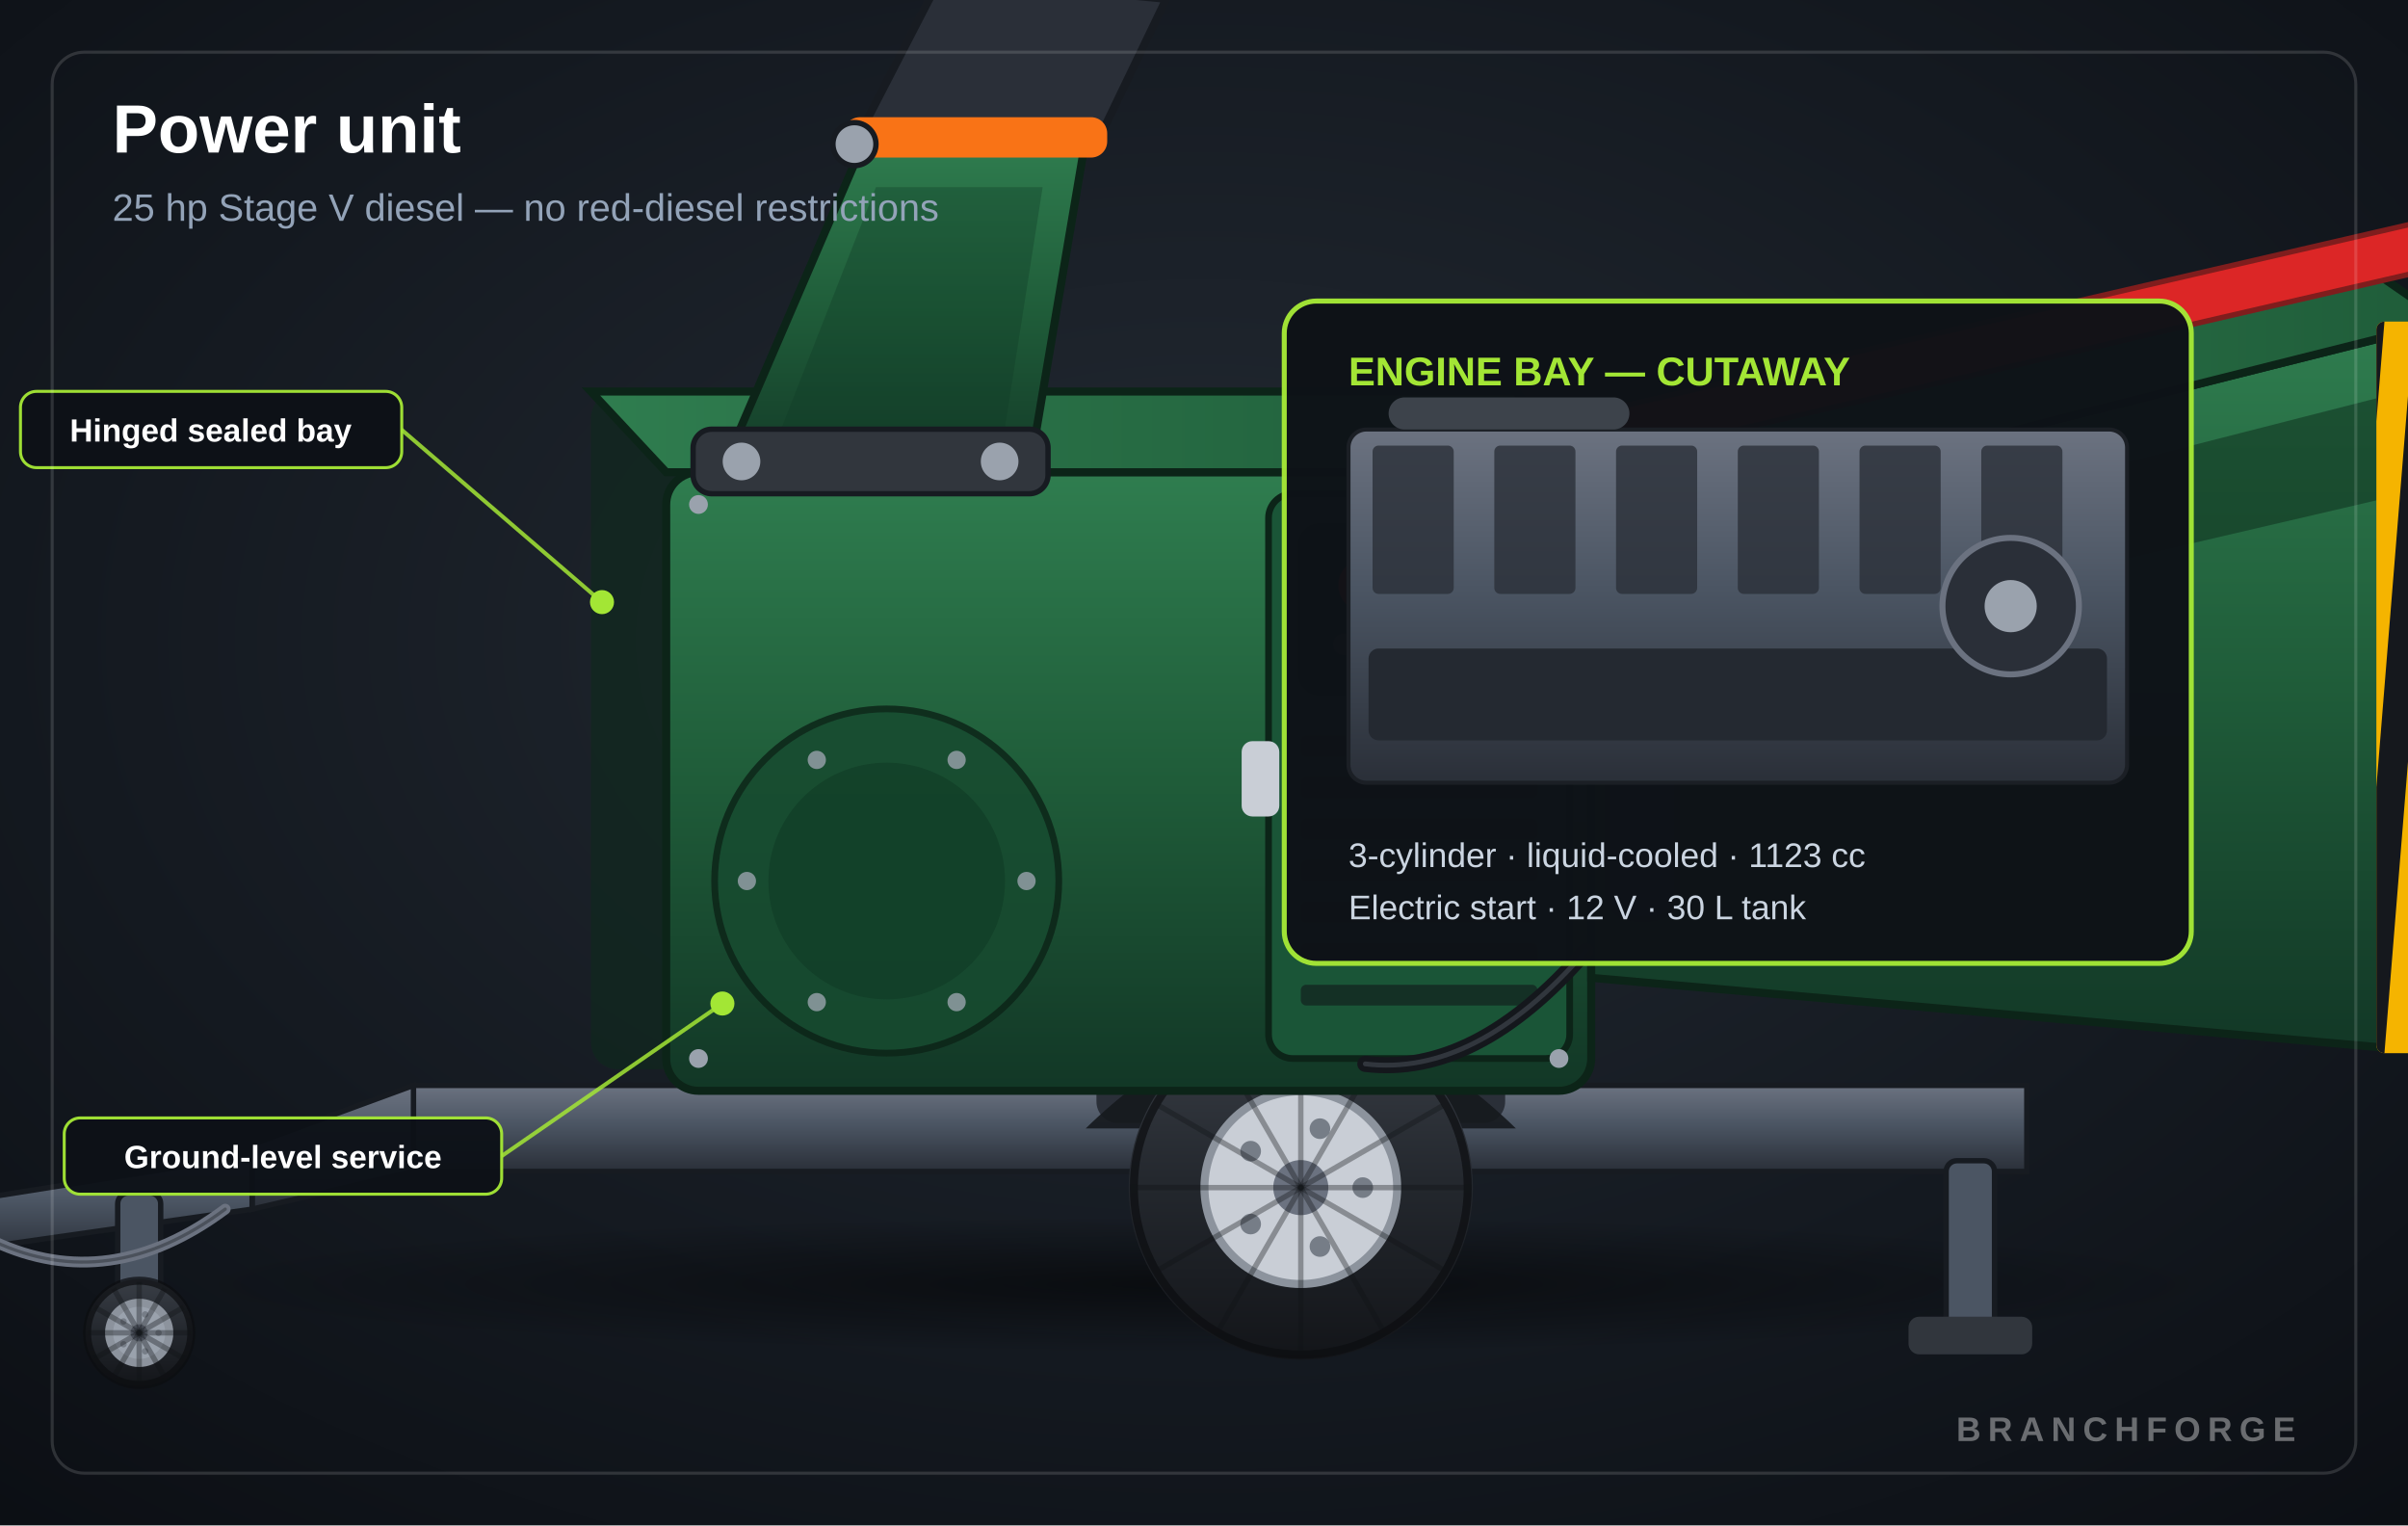
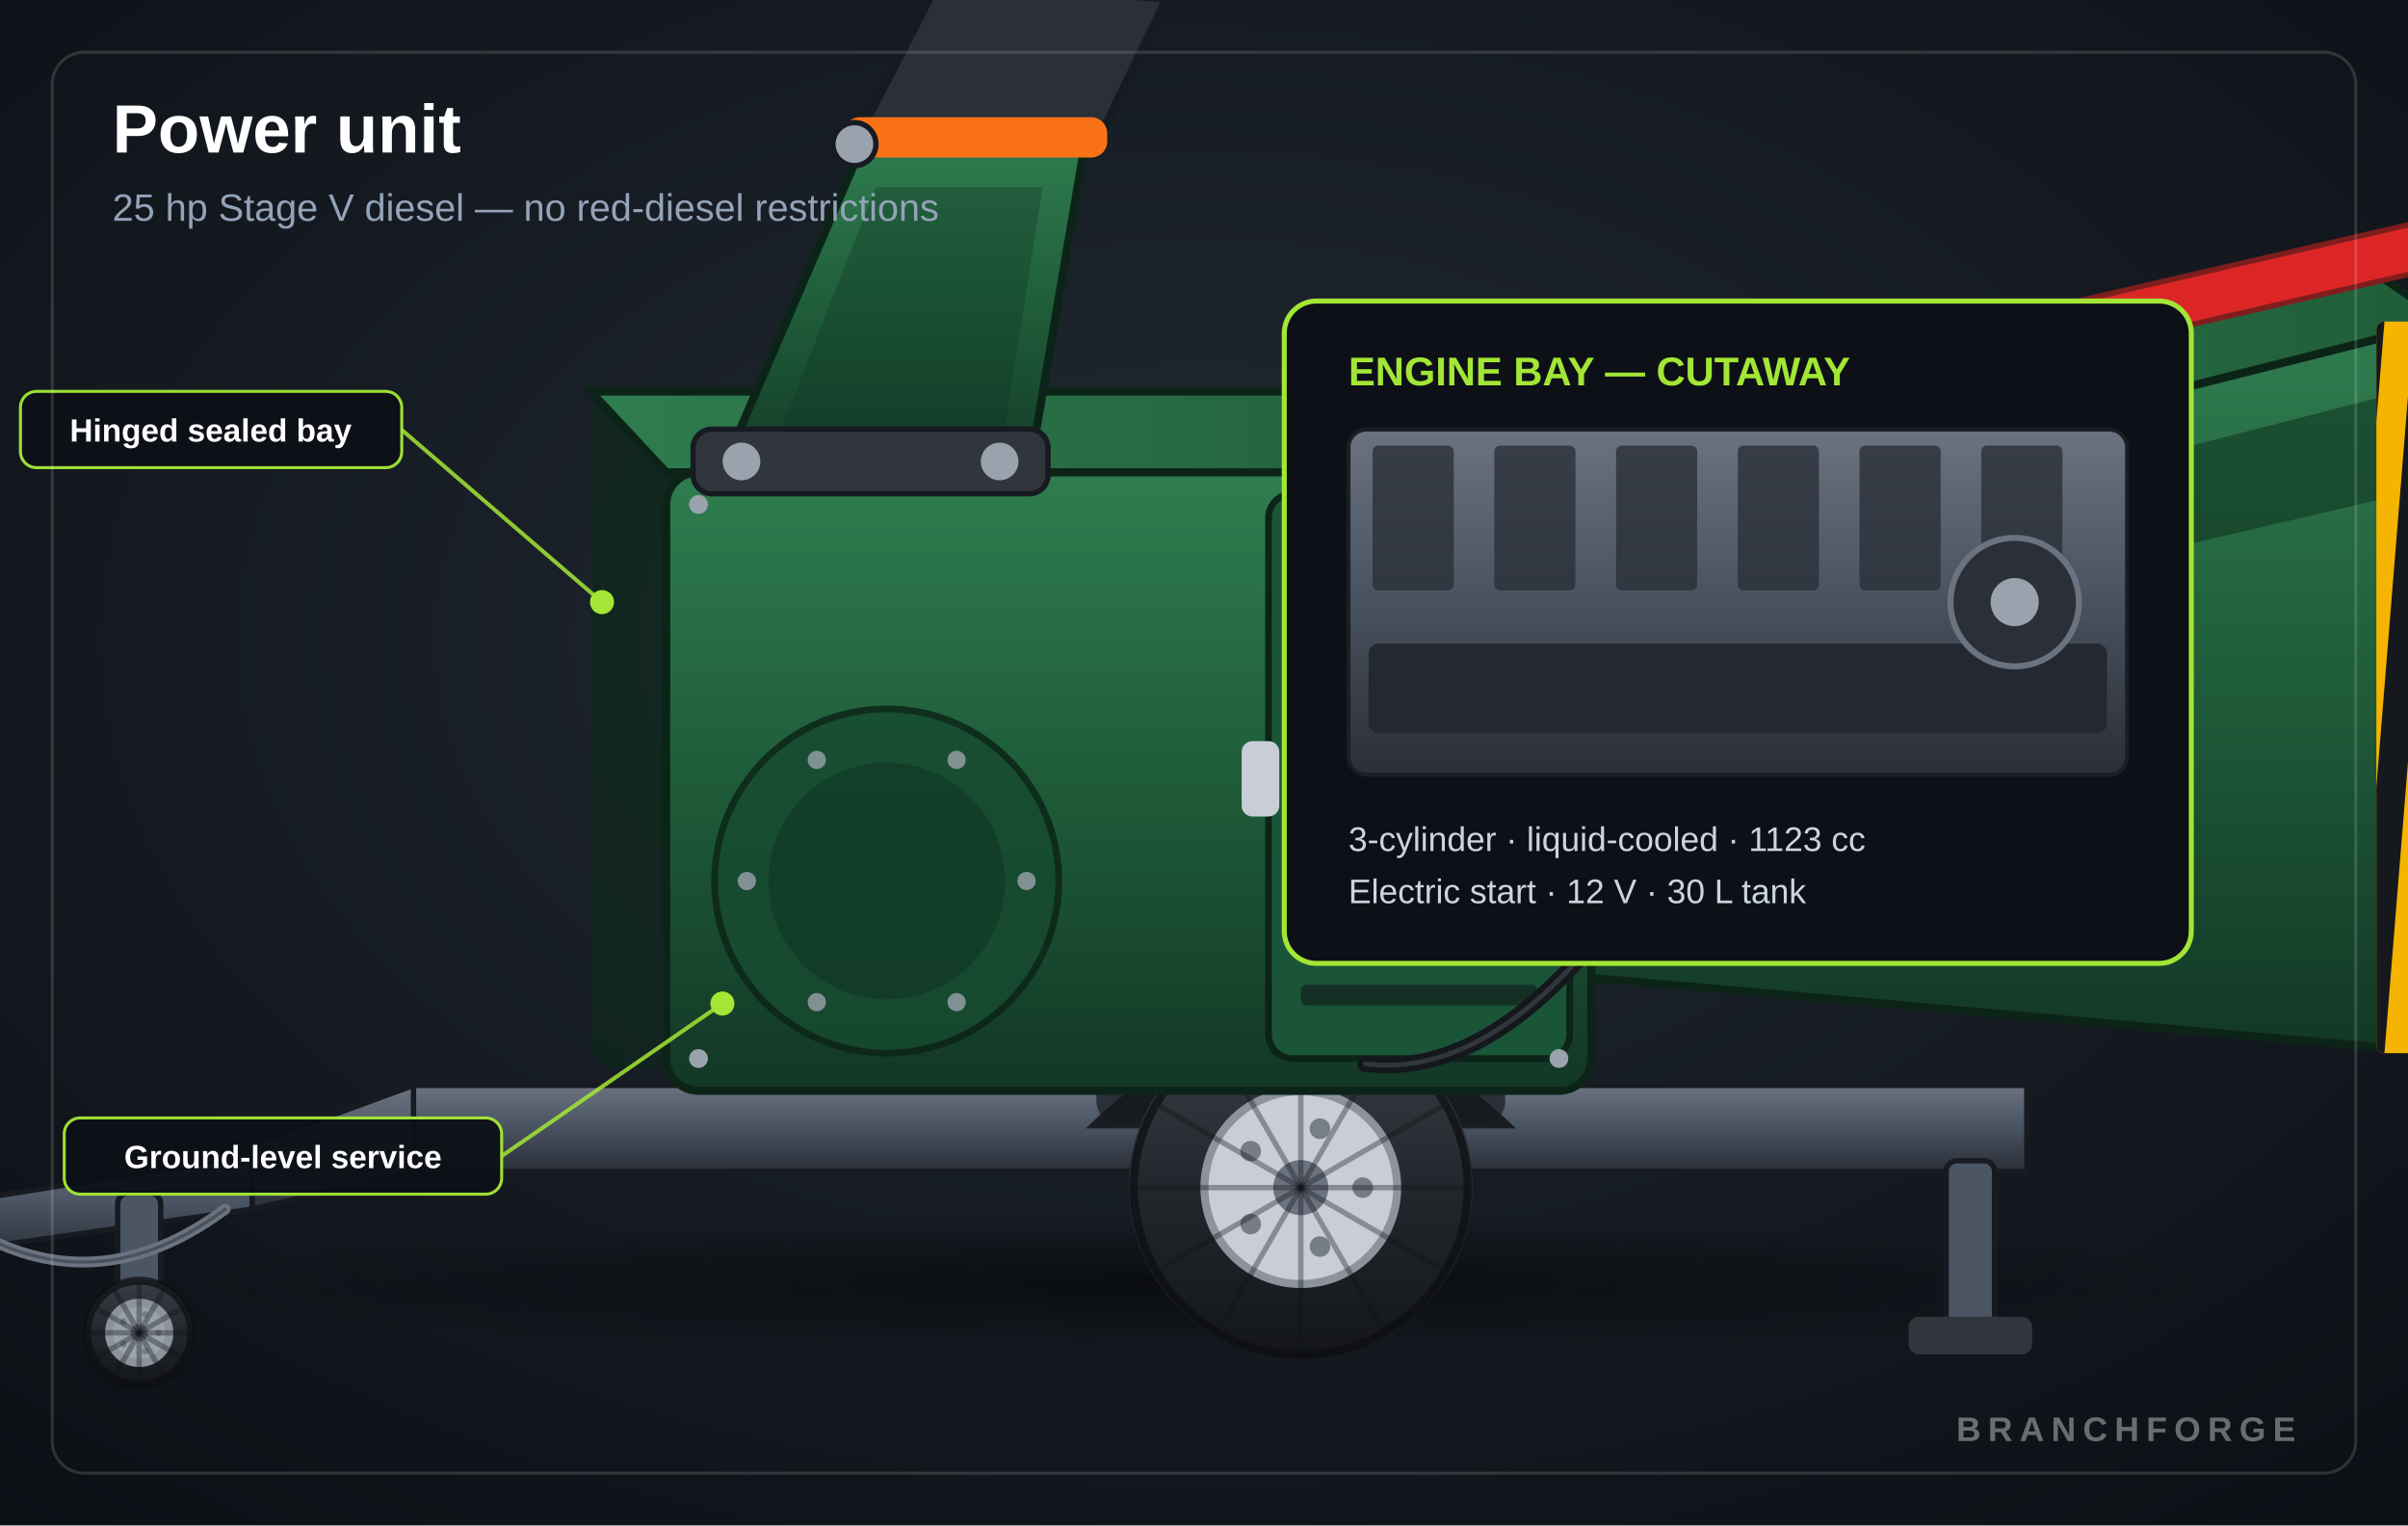
<svg xmlns="http://www.w3.org/2000/svg" viewBox="0 0 1200 760" width="1200" height="760" role="img">
  <defs>
    <linearGradient id="steel" x1="0" y1="0" x2="0" y2="1">
      <stop offset="0" stop-color="#6b7280" />
      <stop offset=".45" stop-color="#4b5563" />
      <stop offset="1" stop-color="#2a2f38" />
    </linearGradient>
    <linearGradient id="steelLite" x1="0" y1="0" x2="0" y2="1">
      <stop offset="0" stop-color="#aeb6c2" />
      <stop offset="1" stop-color="#6b7280" />
    </linearGradient>
    <linearGradient id="dark" x1="0" y1="0" x2="0" y2="1">
      <stop offset="0" stop-color="#31363f" />
      <stop offset="1" stop-color="#15181d" />
    </linearGradient>
    <linearGradient id="rubber" x1="0" y1="0" x2="0" y2="1">
      <stop offset="0" stop-color="#3a3f47" />
      <stop offset=".5" stop-color="#23272d" />
      <stop offset="1" stop-color="#131519" />
    </linearGradient>
    <radialGradient id="studioD" cx=".5" cy=".42" r=".78">
      <stop offset="0" stop-color="#232a33" />
      <stop offset=".6" stop-color="#141920" />
      <stop offset="1" stop-color="#0b0e13" />
    </radialGradient>
    <radialGradient id="studioL" cx=".5" cy=".4" r=".8">
      <stop offset="0" stop-color="#ffffff" />
      <stop offset=".65" stop-color="#eef1f5" />
      <stop offset="1" stop-color="#d7dce4" />
    </radialGradient>
    <linearGradient id="skyG" x1="0" y1="0" x2="0" y2="1">
      <stop offset="0" stop-color="#9fc0d8" />
      <stop offset=".55" stop-color="#cfe0ea" />
      <stop offset="1" stop-color="#e8eef2" />
    </linearGradient>
    <radialGradient id="shadow" cx=".5" cy=".5" r=".5">
      <stop offset="0" stop-color="#000" stop-opacity=".55" />
      <stop offset="1" stop-color="#000" stop-opacity="0" />
    </radialGradient>
    <linearGradient id="glassG" x1="0" y1="0" x2="1" y2="1">
      <stop offset="0" stop-color="#dfeaf2" stop-opacity=".9" />
      <stop offset="1" stop-color="#8fa6b8" stop-opacity=".75" />
    </linearGradient>
-     <linearGradient id="bf" x1="0" y1="0" x2="0" y2="1">
+     <linearGradient id="paint" x1="0" y1="0" x2="0" y2="1">
      <stop offset="0" stop-color="#2f7d4f" />
      <stop offset=".5" stop-color="#1f5c39" />
      <stop offset="1" stop-color="#123726" />
    </linearGradient>
-     <linearGradient id="bfTop" x1="0" y1="0" x2="1" y2="0">
+     <linearGradient id="paintTop" x1="0" y1="0" x2="1" y2="0">
      <stop offset="0" stop-color="#2f7d4f" />
      <stop offset="1" stop-color="#1f5c39" />
    </linearGradient>
  </defs>
  <rect width="1200" height="760" fill="url(#studioD)" />
  <ellipse cx="600.0" cy="640" rx="504.0" ry="34" fill="url(#shadow)" />
  <g transform="translate(-204.0,-156.0) scale(1.34)">
    <g opacity=".55">
-       <path d="M400 292 L744 292 L716 262 L372 262 Z" fill="#0d2a1c" />
-       <rect x="372" y="262" width="344" height="252" rx="10" fill="#0d2a1c" />
+       <path d="M400 292 L744 292 L716 262 L372 262 Z" fill="#0b2a1a" />
+       <rect x="372" y="262" width="344" height="252" rx="10" fill="#0b2a1a" />
    </g>
    <path d="M306 520 H906 V552 H306 Z" fill="url(#steel)" stroke="#171b21" stroke-width="2" />
    <path d="M306 520 L246 542 L246 566 L306 552 Z" fill="url(#steel)" stroke="#171b21" stroke-width="2" />
    <path d="M246 546 L120 566 L120 584 L246 566 Z" fill="url(#steel)" stroke="#171b21" stroke-width="2" />
    <rect x="78" y="556" width="52" height="34" rx="8" fill="#3d434b" stroke="#171b21" stroke-width="2" />
    <circle cx="104" cy="573" r="9" fill="#1b1f25" />
    <clipPath id="hz96126">
      <rect x="84" y="594" width="60" height="16" rx="3" />
    </clipPath>
    <g clip-path="url(#hz96126)">
      <rect x="84" y="594" width="60" height="16" fill="#f5b400" />
      <path d="M54 610 l22 -16 h11 l-22 16 z" fill="#15181d" />
      <path d="M76 610 l22 -16 h11 l-22 16 z" fill="#15181d" />
      <path d="M98 610 l22 -16 h11 l-22 16 z" fill="#15181d" />
      <path d="M120 610 l22 -16 h11 l-22 16 z" fill="#15181d" />
      <path d="M142 610 l22 -16 h11 l-22 16 z" fill="#15181d" />
    </g>
    <rect x="196" y="560" width="16" height="44" rx="4" fill="#4b5563" stroke="#171b21" stroke-width="2" />
    <circle cx="204" cy="612" r="20" fill="url(#rubber)" />
    <circle cx="204" cy="612" r="19.4" fill="none" stroke="#0b0d10" stroke-width="3" opacity=".7" />
    <circle cx="204" cy="612" r="11.2" fill="#9aa2ad" />
    <circle cx="204" cy="612" r="11.2" fill="none" stroke="#8c939d" stroke-width="3" />
    <circle cx="204" cy="612" r="3.2" fill="#6b7280" />
    <circle cx="211.2" cy="612.0" r="1.2" fill="#767d87" />
    <circle cx="206.225" cy="618.848" r="1.2" fill="#767d87" />
    <circle cx="198.175" cy="616.232" r="1.2" fill="#767d87" />
    <circle cx="198.175" cy="607.768" r="1.2" fill="#767d87" />
    <circle cx="206.225" cy="605.152" r="1.2" fill="#767d87" />
    <path d="M204 612 L223.0 612.0" stroke="#0e1114" stroke-width="2" opacity=".35" />
    <path d="M204 612 L220.454 621.5" stroke="#0e1114" stroke-width="2" opacity=".35" />
    <path d="M204 612 L213.5 628.454" stroke="#0e1114" stroke-width="2" opacity=".35" />
    <path d="M204 612 L204 631" stroke="#0e1114" stroke-width="2" opacity=".35" />
    <path d="M204 612 L194.5 628.454" stroke="#0e1114" stroke-width="2" opacity=".35" />
    <path d="M204 612 L187.546 621.5" stroke="#0e1114" stroke-width="2" opacity=".35" />
    <path d="M204 612 L185 612" stroke="#0e1114" stroke-width="2" opacity=".35" />
    <path d="M204 612 L187.545 602.5" stroke="#0e1114" stroke-width="2" opacity=".35" />
    <path d="M204 612 L194.5 595.546" stroke="#0e1114" stroke-width="2" opacity=".35" />
    <path d="M204 612 L204 593" stroke="#0e1114" stroke-width="2" opacity=".35" />
    <path d="M204 612 L213.5 595.545" stroke="#0e1114" stroke-width="2" opacity=".35" />
    <path d="M204 612 L220.454 602.5" stroke="#0e1114" stroke-width="2" opacity=".35" />
    <path d="M150 578 Q193.0 598.0 236 566" fill="none" stroke="#6b7280" stroke-width="4" stroke-linecap="round" />
    <path d="M150 578 Q193.0 598.0 236 566" fill="none" stroke="#3d434b" stroke-width="1.2" stroke-linecap="round" opacity=".7" />
    <rect x="876" y="548" width="18" height="62" rx="4" fill="#4b5563" stroke="#171b21" stroke-width="2" />
    <rect x="862" y="606" width="46" height="14" rx="4" fill="#31363d" />
    <rect x="560" y="500" width="152" height="34" rx="8" fill="#2a2f38" />
    <path d="M556 536 q80 -78 160 0 z" fill="#15181d" opacity=".9" />
    <circle cx="636" cy="558" r="64" fill="url(#rubber)" />
    <circle cx="636" cy="558" r="62.08" fill="none" stroke="#0b0d10" stroke-width="3" opacity=".7" />
    <circle cx="636" cy="558" r="35.84" fill="#c9ced6" />
    <circle cx="636" cy="558" r="35.84" fill="none" stroke="#8c939d" stroke-width="3" />
    <circle cx="636" cy="558" r="10.24" fill="#6b7280" />
    <circle cx="659.04" cy="558.0" r="3.84" fill="#767d87" />
    <circle cx="643.12" cy="579.912" r="3.84" fill="#767d87" />
    <circle cx="617.36" cy="571.543" r="3.84" fill="#767d87" />
    <circle cx="617.36" cy="544.457" r="3.84" fill="#767d87" />
    <circle cx="643.12" cy="536.088" r="3.84" fill="#767d87" />
    <path d="M636 558 L696.8 558.0" stroke="#0e1114" stroke-width="2" opacity=".35" />
    <path d="M636 558 L688.654 588.4" stroke="#0e1114" stroke-width="2" opacity=".35" />
    <path d="M636 558 L666.4 610.654" stroke="#0e1114" stroke-width="2" opacity=".35" />
    <path d="M636 558 L636 618.8" stroke="#0e1114" stroke-width="2" opacity=".35" />
    <path d="M636 558 L605.6 610.654" stroke="#0e1114" stroke-width="2" opacity=".35" />
    <path d="M636 558 L583.346 588.4" stroke="#0e1114" stroke-width="2" opacity=".35" />
    <path d="M636 558 L575.2 558" stroke="#0e1114" stroke-width="2" opacity=".35" />
    <path d="M636 558 L583.346 527.6" stroke="#0e1114" stroke-width="2" opacity=".35" />
    <path d="M636 558 L605.6 505.346" stroke="#0e1114" stroke-width="2" opacity=".35" />
    <path d="M636 558 L636 497.2" stroke="#0e1114" stroke-width="2" opacity=".35" />
    <path d="M636 558 L666.4 505.346" stroke="#0e1114" stroke-width="2" opacity=".35" />
    <path d="M636 558 L688.654 527.6" stroke="#0e1114" stroke-width="2" opacity=".35" />
-     <rect x="400" y="292" width="344" height="230" rx="12" fill="url(#bf)" stroke="#0c2418" stroke-width="3" />
-     <path d="M400 292 L744 292 L716 262 L372 262 Z" fill="url(#bfTop)" stroke="#0c2418" stroke-width="3" />
+     <rect x="400" y="292" width="344" height="230" rx="12" fill="url(#paint)" stroke="#0c2418" stroke-width="3" />
+     <path d="M400 292 L744 292 L716 262 L372 262 Z" fill="url(#paintTop)" stroke="#0c2418" stroke-width="3" />
    <circle cx="482" cy="444" r="64" fill="#164a2f" stroke="#0c2418" stroke-width="2.5" opacity=".85" />
-     <circle cx="482" cy="444" r="44" fill="#0f3a24" opacity=".6" />
+     <circle cx="482" cy="444" r="44" fill="#0f3325" opacity=".6" />
    <g opacity=".8">
      <circle cx="534.0" cy="444.0" r="3.4" fill="#9aa2ad" />
      <circle cx="508.0" cy="489.033" r="3.4" fill="#9aa2ad" />
      <circle cx="456.0" cy="489.033" r="3.4" fill="#9aa2ad" />
      <circle cx="430.0" cy="444.0" r="3.4" fill="#9aa2ad" />
      <circle cx="456.0" cy="398.967" r="3.4" fill="#9aa2ad" />
      <circle cx="508.0" cy="398.967" r="3.4" fill="#9aa2ad" />
    </g>
    <rect x="624" y="300" width="112" height="210" rx="9" fill="#1a5537" stroke="#0c2418" stroke-width="2.5" />
    <rect x="636" y="390.0" width="88" height="7.714" rx="2" fill="#0f1216" opacity=".55" />
    <rect x="636" y="405.429" width="88" height="7.714" rx="2" fill="#0f1216" opacity=".55" />
    <rect x="636" y="420.857" width="88" height="7.714" rx="2" fill="#0f1216" opacity=".55" />
    <rect x="636" y="436.286" width="88" height="7.714" rx="2" fill="#0f1216" opacity=".55" />
    <rect x="636" y="451.714" width="88" height="7.714" rx="2" fill="#0f1216" opacity=".55" />
    <rect x="636" y="467.143" width="88" height="7.714" rx="2" fill="#0f1216" opacity=".55" />
    <rect x="636" y="482.571" width="88" height="7.714" rx="2" fill="#0f1216" opacity=".55" />
    <rect x="614" y="392" width="14" height="28" rx="4" fill="#c9ced6" />
    <rect x="636" y="312" width="88" height="62" rx="7" fill="#12161b" stroke="#0c2418" stroke-width="2" />
    <circle cx="660" cy="334" r="10" fill="#dc2626" />
-     <circle cx="686" cy="334" r="8" fill="#a3e635" />
+     <circle cx="686" cy="334" r="8" fill="#4ade80" />
    <circle cx="708" cy="334" r="8" fill="#f97316" />
    <rect x="648" y="352" width="66" height="8" rx="4" fill="#3d434b" />
    <circle cx="412" cy="304" r="3.5" fill="#9aa2ad" />
    <circle cx="732" cy="304" r="3.5" fill="#9aa2ad" />
    <circle cx="412" cy="510" r="3.5" fill="#9aa2ad" />
    <circle cx="732" cy="510" r="3.5" fill="#9aa2ad" />
    <g transform="rotate(0 476 292)">
-       <path d="M418 298 L534 298 L556 168 L474 168 Z" fill="url(#bf)" stroke="#0c2418" stroke-width="3" />
-       <path d="M438 288 L524 288 L540 186 L478 186 Z" fill="#0f3a24" opacity=".35" />
+       <path d="M418 298 L534 298 L556 168 L474 168 Z" fill="url(#paint)" stroke="#0c2418" stroke-width="3" />
+       <path d="M438 288 L524 288 L540 186 L478 186 Z" fill="#0f3325" opacity=".35" />
      <rect x="410" y="276" width="132" height="24" rx="7" fill="#31363d" stroke="#171b21" stroke-width="2" />
      <circle cx="428" cy="288" r="7" fill="#9aa2ad" />
      <circle cx="524" cy="288" r="7" fill="#9aa2ad" />
      <path d="M470 170 L560 170 L586 116 L502 108 Z" fill="#2a2f38" stroke="#171b21" stroke-width="3" />
      <rect x="466" y="160" width="98" height="15" rx="6" fill="#f97316" />
      <circle cx="470" cy="170" r="8" fill="#9aa2ad" stroke="#171b21" stroke-width="2" />
    </g>
-     <path d="M744 316 L1062 236 L1062 508 L744 480 Z" fill="url(#bf)" stroke="#0c2418" stroke-width="3" />
-     <path d="M744 316 L1062 236 L1030 214 L722 292 Z" fill="url(#bfTop)" stroke="#0c2418" stroke-width="3" />
+     <path d="M744 316 L1062 236 L1062 508 L744 480 Z" fill="url(#paint)" stroke="#0c2418" stroke-width="3" />
+     <path d="M744 316 L1062 236 L1030 214 L722 292 Z" fill="url(#paintTop)" stroke="#0c2418" stroke-width="3" />
    <path d="M772 332 L1038 264 L1038 302 L772 364 Z" fill="#0b2a1a" opacity=".5" />
    <clipPath id="hz2184">
      <rect x="1036" y="236" width="26" height="272" rx="3" />
    </clipPath>
    <g clip-path="url(#hz2184)">
      <rect x="1036" y="236" width="26" height="272" fill="#f5b400" />
      <path d="M1006 508 l22 -272 h11 l-22 272 z" fill="#15181d" />
      <path d="M1028 508 l22 -272 h11 l-22 272 z" fill="#15181d" />
      <path d="M1050 508 l22 -272 h11 l-22 272 z" fill="#15181d" />
      <path d="M1072 508 l22 -272 h11 l-22 272 z" fill="#15181d" />
    </g>
    <rect x="750" y="358" width="26" height="100" rx="10" fill="#31363d" stroke="#171b21" stroke-width="2" />
    <rect x="736" y="272" width="330" height="18" rx="9" fill="#dc2626" stroke="#7f1d1d" stroke-width="2" transform="rotate(-13 736 272)" />
    <path d="M742 470 Q701.0 517.0 660 512" fill="none" stroke="#14171c" stroke-width="6" stroke-linecap="round" />
    <path d="M742 470 Q701.0 517.0 660 512" fill="none" stroke="#3d434b" stroke-width="1.8" stroke-linecap="round" opacity=".7" />
  </g>
-   <rect x="640" y="150" width="452" height="330" rx="16" fill="#0d1117" stroke="#a3e635" stroke-width="2.5" opacity=".97" />
+   <rect x="640" y="150" width="452" height="330" rx="16" fill="#0d1117" stroke="#a3e635" stroke-width="2.5" />
  <text x="672" y="192" font-family="Arial,Helvetica,sans-serif" font-weight="800" font-size="20" fill="#a3e635">ENGINE BAY — CUTAWAY</text>
  <g transform="translate(672,214)">
-     <rect x="0" y="0" width="388" height="176" rx="9" fill="url(#steel)" stroke="#1b1f25" stroke-width="2" />
-     <rect x="12.0" y="8" width="40.444" height="73.92" rx="3" fill="#2b3038" opacity=".8" />
-     <rect x="72.667" y="8" width="40.444" height="73.92" rx="3" fill="#2b3038" opacity=".8" />
-     <rect x="133.333" y="8" width="40.444" height="73.92" rx="3" fill="#2b3038" opacity=".8" />
-     <rect x="194.0" y="8" width="40.444" height="73.92" rx="3" fill="#2b3038" opacity=".8" />
-     <rect x="254.667" y="8" width="40.444" height="73.92" rx="3" fill="#2b3038" opacity=".8" />
-     <rect x="315.333" y="8" width="40.444" height="73.92" rx="3" fill="#2b3038" opacity=".8" />
-     <rect x="10" y="109.12" width="368" height="45.76" rx="5" fill="#242931" />
+     <rect x="0" y="0" width="388" height="172" rx="9" fill="url(#steel)" stroke="#1b1f25" stroke-width="2" />
+     <rect x="12.0" y="8" width="40.444" height="72.24" rx="3" fill="#2b3038" opacity=".8" />
+     <rect x="72.667" y="8" width="40.444" height="72.24" rx="3" fill="#2b3038" opacity=".8" />
+     <rect x="133.333" y="8" width="40.444" height="72.24" rx="3" fill="#2b3038" opacity=".8" />
+     <rect x="194.0" y="8" width="40.444" height="72.24" rx="3" fill="#2b3038" opacity=".8" />
+     <rect x="254.667" y="8" width="40.444" height="72.24" rx="3" fill="#2b3038" opacity=".8" />
+     <rect x="315.333" y="8" width="40.444" height="72.24" rx="3" fill="#2b3038" opacity=".8" />
+     <rect x="10" y="106.64" width="368" height="44.72" rx="5" fill="#242931" />
+     <circle cx="332" cy="86.0" r="32" fill="#2a2f38" stroke="#6b7280" stroke-width="3" />
+     <circle cx="332" cy="86.0" r="12" fill="#9aa2ad" />
  </g>
-   <g transform="translate(672,214)">
-     <circle cx="330" cy="88" r="34" fill="#2a2f38" stroke="#6b7280" stroke-width="3" />
-     <circle cx="330" cy="88" r="13" fill="#9aa2ad" />
-     <rect x="20" y="-16" width="120" height="16" rx="8" fill="#3d434b" />
-   </g>
-   <text x="672" y="432" font-family="Arial,Helvetica,sans-serif" font-size="17" fill="#cbd5e1">3-cylinder · liquid-cooled · 1123 cc</text>
-   <text x="672" y="458" font-family="Arial,Helvetica,sans-serif" font-size="17" fill="#cbd5e1">Electric start · 12 V · 30 L tank</text>
+   <text x="672" y="424" font-family="Arial,Helvetica,sans-serif" font-size="17" fill="#cbd5e1">3-cylinder · liquid-cooled · 1123 cc</text>
+   <text x="672" y="450" font-family="Arial,Helvetica,sans-serif" font-size="17" fill="#cbd5e1">Electric start · 12 V · 30 L tank</text>
  <path d="M300 300 L200 214" stroke="#a3e635" stroke-width="2" opacity=".85" />
  <circle cx="300" cy="300" r="6" fill="#a3e635" />
  <rect x="10.2" y="195" width="190" height="38" rx="8" fill="#0d1117" stroke="#a3e635" stroke-width="1.5" opacity=".96" />
  <text x="105" y="220" text-anchor="middle" font-family="Arial,Helvetica,sans-serif" font-weight="700" font-size="16" fill="#fff">Hinged sealed bay</text>
  <path d="M360 500 L250 576" stroke="#a3e635" stroke-width="2" opacity=".85" />
  <circle cx="360" cy="500" r="6" fill="#a3e635" />
  <rect x="32.0" y="557" width="218" height="38" rx="8" fill="#0d1117" stroke="#a3e635" stroke-width="1.5" opacity=".96" />
  <text x="141" y="582" text-anchor="middle" font-family="Arial,Helvetica,sans-serif" font-weight="700" font-size="16" fill="#fff">Ground-level service</text>
  <text x="56" y="76" font-family="Arial,Helvetica,sans-serif" font-weight="800" font-size="34" fill="#ffffff">Power unit</text>
  <text x="56" y="110" font-family="Arial,Helvetica,sans-serif" font-weight="500" font-size="19" fill="#93a3b8">25 hp Stage V diesel — no red-diesel restrictions</text>
  <rect x="26" y="26" width="1148" height="708" rx="16" fill="none" stroke="#ffffff" stroke-width="1.5" opacity=".14" />
  <text x="1144" y="718" text-anchor="end" font-family="Arial,Helvetica,sans-serif" font-weight="800" font-size="17" letter-spacing="3.5" fill="#ffffff" opacity=".38">BRANCHFORGE</text>
</svg>
